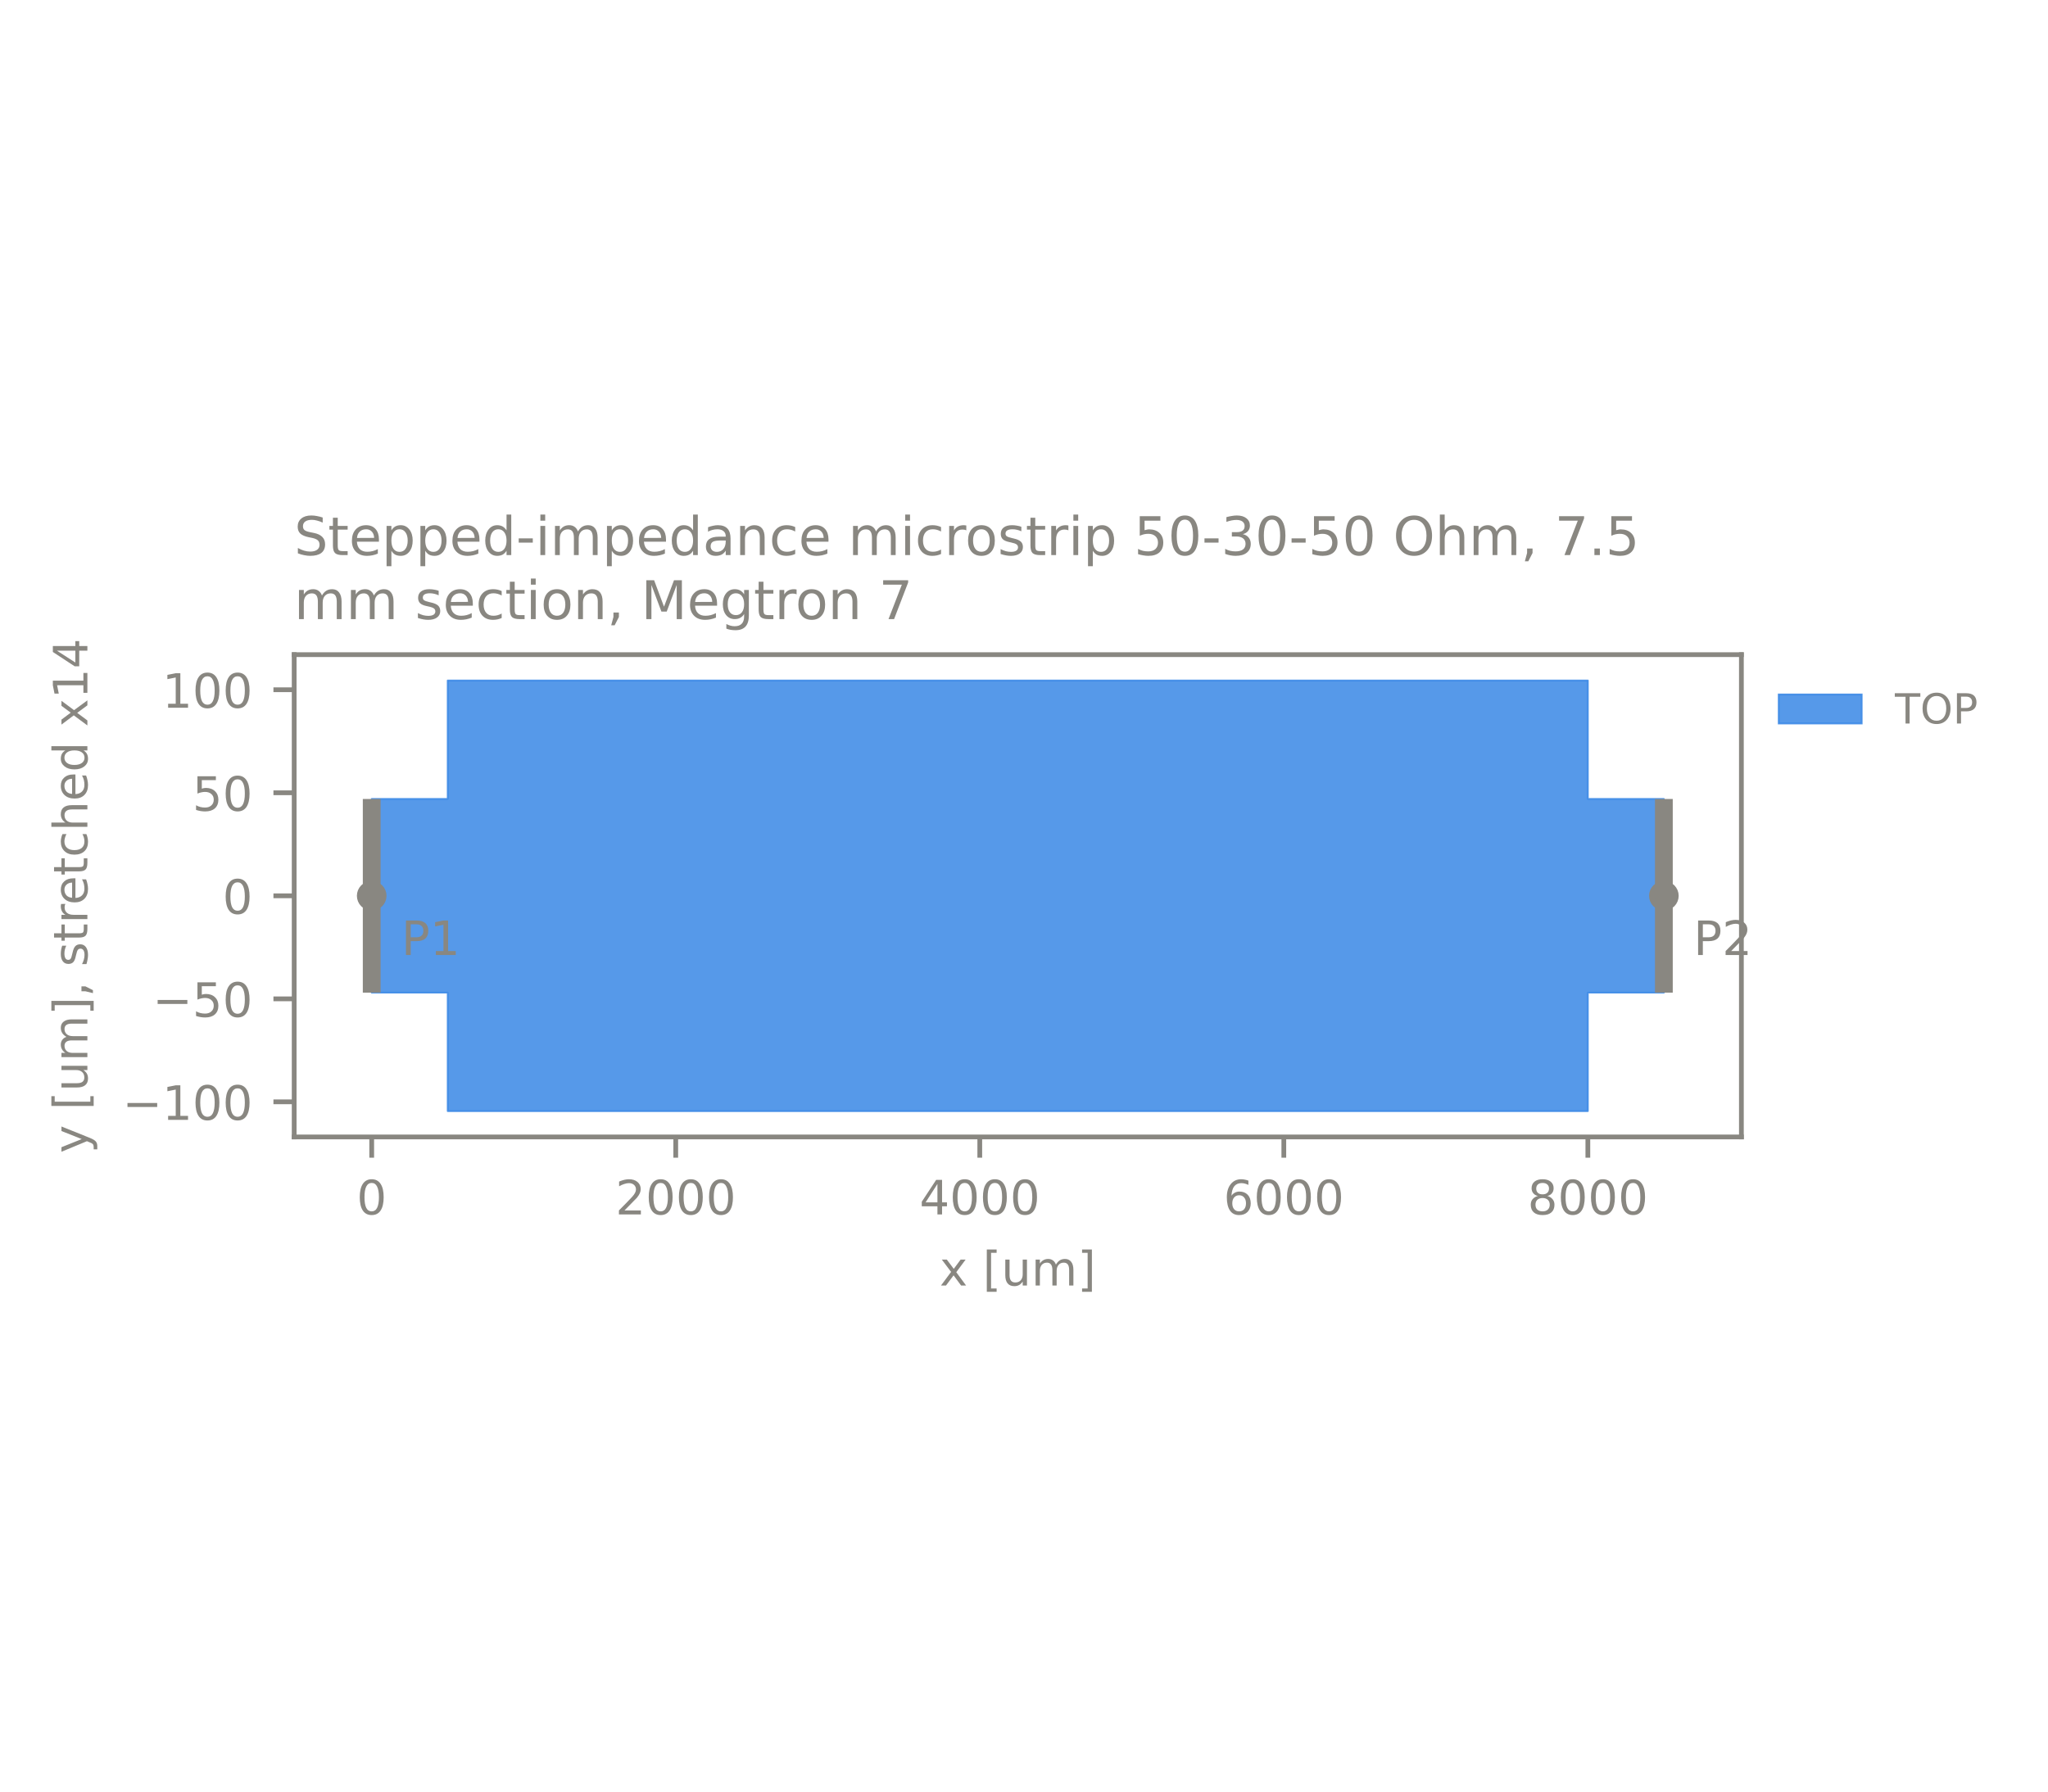
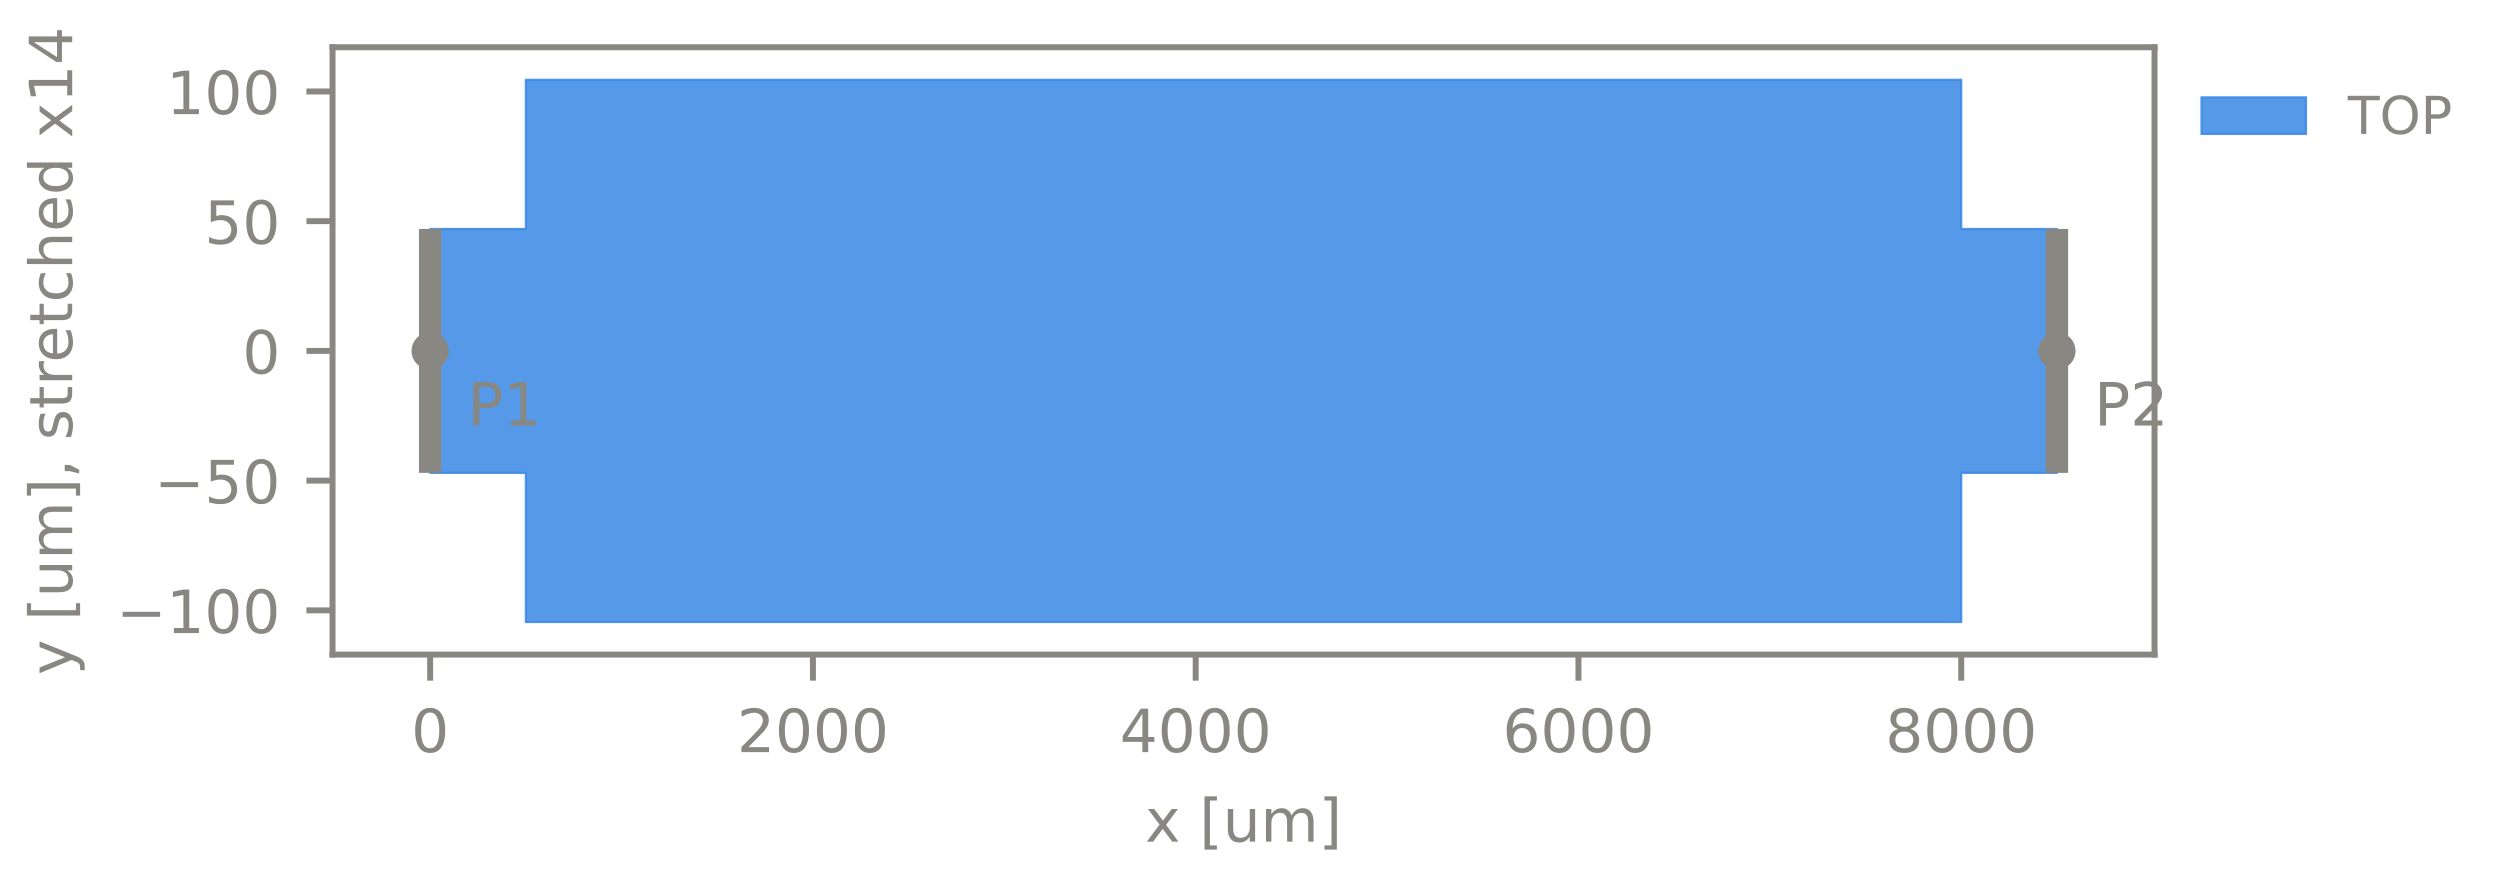
- <svg xmlns="http://www.w3.org/2000/svg" xmlns:xlink="http://www.w3.org/1999/xlink" width="345.6pt" height="302.4pt" viewBox="0 0 345.6 302.4" version="1.1">
+ <svg xmlns="http://www.w3.org/2000/svg" xmlns:xlink="http://www.w3.org/1999/xlink" width="335.099pt" height="118.339pt" viewBox="0 0 335.099 118.339" version="1.1">
  <defs>
    <style type="text/css">*{stroke-linejoin: round; stroke-linecap: butt}</style>
  </defs>
  <g id="figure_1">
    <g id="patch_1">
-       <path d="M 0 302.4  L 345.6 302.4  L 345.6 0  L 0 0  L 0 302.4  z " style="fill: none" />
+       <path d="M 0 118.339  L 335.099 118.339  L 335.099 0  L 0 0  L 0 118.339  z " style="fill: none" />
    </g>
    <g id="axes_1">
      <g id="patch_2">
-         <path d="M 49.642 191.903  L 293.86 191.903  L 293.86 110.497  L 49.642 110.497  L 49.642 191.903  z " style="fill: none" />
+         <path d="M 44.574 87.738  L 288.793 87.738  L 288.793 6.332  L 44.574 6.332  L 44.574 87.738  z " style="fill: none" />
      </g>
      <g id="PolyCollection_1">
        <defs>
-           <path id="m5aabd587f7" d="M 62.725 -134.855  L 75.552 -134.855  L 75.552 -114.858  L 267.95 -114.858  L 267.95 -134.855  L 280.777 -134.855  L 280.777 -167.545  L 267.95 -167.545  L 267.95 -187.542  L 75.552 -187.542  L 75.552 -167.545  L 62.725 -167.545  z " style="stroke: #3987e5; stroke-opacity: 0.85; stroke-width: 0.3" />
+           <path id="ma9d3888d57" d="M 57.657 -54.958  L 70.484 -54.958  L 70.484 -34.962  L 262.883 -34.962  L 262.883 -54.958  L 275.709 -54.958  L 275.709 -87.649  L 262.883 -87.649  L 262.883 -107.646  L 70.484 -107.646  L 70.484 -87.649  L 57.657 -87.649  z " style="stroke: #3987e5; stroke-opacity: 0.85; stroke-width: 0.3" />
        </defs>
-         <g clip-path="url(#p653618156b)">
-           <use xlink:href="#m5aabd587f7" x="0" y="302.4" style="fill: #3987e5; fill-opacity: 0.85; stroke: #3987e5; stroke-opacity: 0.85; stroke-width: 0.3" />
+         <g clip-path="url(#p99880b0fd8)">
+           <use xlink:href="#ma9d3888d57" x="0" y="118.339" style="fill: #3987e5; fill-opacity: 0.85; stroke: #3987e5; stroke-opacity: 0.85; stroke-width: 0.3" />
        </g>
      </g>
      <g id="matplotlib.axis_1">
        <g id="xtick_1">
          <g id="line2d_1">
            <defs>
              <path id="m01e5ee31e0" d="M 0 0  L 0 3.5  " style="stroke: #898781; stroke-width: 0.8" />
            </defs>
            <g>
-               <use xlink:href="#m01e5ee31e0" x="62.725" y="191.903" style="fill: #898781; stroke: #898781; stroke-width: 0.8" />
+               <use xlink:href="#m01e5ee31e0" x="57.657" y="87.738" style="fill: #898781; stroke: #898781; stroke-width: 0.8" />
            </g>
          </g>
          <g id="text_1">
-             <text style="font-size: 8px; font-family: 'DejaVu Sans', 'Bitstream Vera Sans', 'Computer Modern Sans Serif', 'Lucida Grande', 'Verdana', 'Geneva', 'Lucid', 'Arial', 'Helvetica', 'Avant Garde', sans-serif; text-anchor: middle; fill: #898781" x="62.725" y="204.981" transform="rotate(-0 62.72499 204.9811)">0</text>
+             <text style="font-size: 8px; font-family: 'DejaVu Sans', 'Bitstream Vera Sans', 'Computer Modern Sans Serif', 'Lucida Grande', 'Verdana', 'Geneva', 'Lucid', 'Arial', 'Helvetica', 'Avant Garde', sans-serif; text-anchor: middle; fill: #898781" x="57.657" y="100.816" transform="rotate(-0 57.65749 100.8161)">0</text>
          </g>
        </g>
        <g id="xtick_2">
          <g id="line2d_2">
            <g>
-               <use xlink:href="#m01e5ee31e0" x="114.031" y="191.903" style="fill: #898781; stroke: #898781; stroke-width: 0.8" />
+               <use xlink:href="#m01e5ee31e0" x="108.964" y="87.738" style="fill: #898781; stroke: #898781; stroke-width: 0.8" />
            </g>
          </g>
          <g id="text_2">
-             <text style="font-size: 8px; font-family: 'DejaVu Sans', 'Bitstream Vera Sans', 'Computer Modern Sans Serif', 'Lucida Grande', 'Verdana', 'Geneva', 'Lucid', 'Arial', 'Helvetica', 'Avant Garde', sans-serif; text-anchor: middle; fill: #898781" x="114.031" y="204.981" transform="rotate(-0 114.0313 204.9811)">2000</text>
+             <text style="font-size: 8px; font-family: 'DejaVu Sans', 'Bitstream Vera Sans', 'Computer Modern Sans Serif', 'Lucida Grande', 'Verdana', 'Geneva', 'Lucid', 'Arial', 'Helvetica', 'Avant Garde', sans-serif; text-anchor: middle; fill: #898781" x="108.964" y="100.816" transform="rotate(-0 108.9638 100.8161)">2000</text>
          </g>
        </g>
        <g id="xtick_3">
          <g id="line2d_3">
            <g>
-               <use xlink:href="#m01e5ee31e0" x="165.338" y="191.903" style="fill: #898781; stroke: #898781; stroke-width: 0.8" />
+               <use xlink:href="#m01e5ee31e0" x="160.27" y="87.738" style="fill: #898781; stroke: #898781; stroke-width: 0.8" />
            </g>
          </g>
          <g id="text_3">
-             <text style="font-size: 8px; font-family: 'DejaVu Sans', 'Bitstream Vera Sans', 'Computer Modern Sans Serif', 'Lucida Grande', 'Verdana', 'Geneva', 'Lucid', 'Arial', 'Helvetica', 'Avant Garde', sans-serif; text-anchor: middle; fill: #898781" x="165.338" y="204.981" transform="rotate(-0 165.3376 204.9811)">4000</text>
+             <text style="font-size: 8px; font-family: 'DejaVu Sans', 'Bitstream Vera Sans', 'Computer Modern Sans Serif', 'Lucida Grande', 'Verdana', 'Geneva', 'Lucid', 'Arial', 'Helvetica', 'Avant Garde', sans-serif; text-anchor: middle; fill: #898781" x="160.27" y="100.816" transform="rotate(-0 160.2701 100.8161)">4000</text>
          </g>
        </g>
        <g id="xtick_4">
          <g id="line2d_4">
            <g>
-               <use xlink:href="#m01e5ee31e0" x="216.644" y="191.903" style="fill: #898781; stroke: #898781; stroke-width: 0.8" />
+               <use xlink:href="#m01e5ee31e0" x="211.576" y="87.738" style="fill: #898781; stroke: #898781; stroke-width: 0.8" />
            </g>
          </g>
          <g id="text_4">
-             <text style="font-size: 8px; font-family: 'DejaVu Sans', 'Bitstream Vera Sans', 'Computer Modern Sans Serif', 'Lucida Grande', 'Verdana', 'Geneva', 'Lucid', 'Arial', 'Helvetica', 'Avant Garde', sans-serif; text-anchor: middle; fill: #898781" x="216.644" y="204.981" transform="rotate(-0 216.644 204.9811)">6000</text>
+             <text style="font-size: 8px; font-family: 'DejaVu Sans', 'Bitstream Vera Sans', 'Computer Modern Sans Serif', 'Lucida Grande', 'Verdana', 'Geneva', 'Lucid', 'Arial', 'Helvetica', 'Avant Garde', sans-serif; text-anchor: middle; fill: #898781" x="211.576" y="100.816" transform="rotate(-0 211.5765 100.8161)">6000</text>
          </g>
        </g>
        <g id="xtick_5">
          <g id="line2d_5">
            <g>
-               <use xlink:href="#m01e5ee31e0" x="267.95" y="191.903" style="fill: #898781; stroke: #898781; stroke-width: 0.8" />
+               <use xlink:href="#m01e5ee31e0" x="262.883" y="87.738" style="fill: #898781; stroke: #898781; stroke-width: 0.8" />
            </g>
          </g>
          <g id="text_5">
-             <text style="font-size: 8px; font-family: 'DejaVu Sans', 'Bitstream Vera Sans', 'Computer Modern Sans Serif', 'Lucida Grande', 'Verdana', 'Geneva', 'Lucid', 'Arial', 'Helvetica', 'Avant Garde', sans-serif; text-anchor: middle; fill: #898781" x="267.95" y="204.981" transform="rotate(-0 267.9503 204.9811)">8000</text>
+             <text style="font-size: 8px; font-family: 'DejaVu Sans', 'Bitstream Vera Sans', 'Computer Modern Sans Serif', 'Lucida Grande', 'Verdana', 'Geneva', 'Lucid', 'Arial', 'Helvetica', 'Avant Garde', sans-serif; text-anchor: middle; fill: #898781" x="262.883" y="100.816" transform="rotate(-0 262.8828 100.8161)">8000</text>
          </g>
        </g>
        <g id="text_6">
-           <text style="font-size: 8px; font-family: 'DejaVu Sans', 'Bitstream Vera Sans', 'Computer Modern Sans Serif', 'Lucida Grande', 'Verdana', 'Geneva', 'Lucid', 'Arial', 'Helvetica', 'Avant Garde', sans-serif; text-anchor: middle; fill: #898781" x="171.751" y="216.982" transform="rotate(-0 171.7509 216.9818)">x [um]</text>
+           <text style="font-size: 8px; font-family: 'DejaVu Sans', 'Bitstream Vera Sans', 'Computer Modern Sans Serif', 'Lucida Grande', 'Verdana', 'Geneva', 'Lucid', 'Arial', 'Helvetica', 'Avant Garde', sans-serif; text-anchor: middle; fill: #898781" x="166.683" y="112.817" transform="rotate(-0 166.6834 112.8168)">x [um]</text>
        </g>
      </g>
      <g id="matplotlib.axis_2">
        <g id="ytick_1">
          <g id="line2d_6">
            <defs>
              <path id="m1be7251ce9" d="M 0 0  L -3.5 0  " style="stroke: #898781; stroke-width: 0.8" />
            </defs>
            <g>
-               <use xlink:href="#m1be7251ce9" x="49.642" y="185.977" style="fill: #898781; stroke: #898781; stroke-width: 0.8" />
+               <use xlink:href="#m1be7251ce9" x="44.574" y="81.812" style="fill: #898781; stroke: #898781; stroke-width: 0.8" />
            </g>
          </g>
          <g id="text_7">
-             <text style="font-size: 8px; font-family: 'DejaVu Sans', 'Bitstream Vera Sans', 'Computer Modern Sans Serif', 'Lucida Grande', 'Verdana', 'Geneva', 'Lucid', 'Arial', 'Helvetica', 'Avant Garde', sans-serif; text-anchor: end; fill: #898781" x="42.642" y="189.016" transform="rotate(-0 42.64187 189.0161)">−100</text>
+             <text style="font-size: 8px; font-family: 'DejaVu Sans', 'Bitstream Vera Sans', 'Computer Modern Sans Serif', 'Lucida Grande', 'Verdana', 'Geneva', 'Lucid', 'Arial', 'Helvetica', 'Avant Garde', sans-serif; text-anchor: end; fill: #898781" x="37.574" y="84.851" transform="rotate(-0 37.57438 84.85108)">−100</text>
          </g>
        </g>
        <g id="ytick_2">
          <g id="line2d_7">
            <g>
-               <use xlink:href="#m1be7251ce9" x="49.642" y="168.589" style="fill: #898781; stroke: #898781; stroke-width: 0.8" />
+               <use xlink:href="#m1be7251ce9" x="44.574" y="64.424" style="fill: #898781; stroke: #898781; stroke-width: 0.8" />
            </g>
          </g>
          <g id="text_8">
-             <text style="font-size: 8px; font-family: 'DejaVu Sans', 'Bitstream Vera Sans', 'Computer Modern Sans Serif', 'Lucida Grande', 'Verdana', 'Geneva', 'Lucid', 'Arial', 'Helvetica', 'Avant Garde', sans-serif; text-anchor: end; fill: #898781" x="42.642" y="171.628" transform="rotate(-0 42.64187 171.6276)">−50</text>
+             <text style="font-size: 8px; font-family: 'DejaVu Sans', 'Bitstream Vera Sans', 'Computer Modern Sans Serif', 'Lucida Grande', 'Verdana', 'Geneva', 'Lucid', 'Arial', 'Helvetica', 'Avant Garde', sans-serif; text-anchor: end; fill: #898781" x="37.574" y="67.463" transform="rotate(-0 37.57438 67.46257)">−50</text>
          </g>
        </g>
        <g id="ytick_3">
          <g id="line2d_8">
            <g>
-               <use xlink:href="#m1be7251ce9" x="49.642" y="151.2" style="fill: #898781; stroke: #898781; stroke-width: 0.8" />
+               <use xlink:href="#m1be7251ce9" x="44.574" y="47.035" style="fill: #898781; stroke: #898781; stroke-width: 0.8" />
            </g>
          </g>
          <g id="text_9">
-             <text style="font-size: 8px; font-family: 'DejaVu Sans', 'Bitstream Vera Sans', 'Computer Modern Sans Serif', 'Lucida Grande', 'Verdana', 'Geneva', 'Lucid', 'Arial', 'Helvetica', 'Avant Garde', sans-serif; text-anchor: end; fill: #898781" x="42.642" y="154.239" transform="rotate(-0 42.64187 154.2391)">0</text>
+             <text style="font-size: 8px; font-family: 'DejaVu Sans', 'Bitstream Vera Sans', 'Computer Modern Sans Serif', 'Lucida Grande', 'Verdana', 'Geneva', 'Lucid', 'Arial', 'Helvetica', 'Avant Garde', sans-serif; text-anchor: end; fill: #898781" x="37.574" y="50.074" transform="rotate(-0 37.57438 50.07406)">0</text>
          </g>
        </g>
        <g id="ytick_4">
          <g id="line2d_9">
            <g>
-               <use xlink:href="#m1be7251ce9" x="49.642" y="133.811" style="fill: #898781; stroke: #898781; stroke-width: 0.8" />
+               <use xlink:href="#m1be7251ce9" x="44.574" y="29.646" style="fill: #898781; stroke: #898781; stroke-width: 0.8" />
            </g>
          </g>
          <g id="text_10">
-             <text style="font-size: 8px; font-family: 'DejaVu Sans', 'Bitstream Vera Sans', 'Computer Modern Sans Serif', 'Lucida Grande', 'Verdana', 'Geneva', 'Lucid', 'Arial', 'Helvetica', 'Avant Garde', sans-serif; text-anchor: end; fill: #898781" x="42.642" y="136.851" transform="rotate(-0 42.64187 136.8506)">50</text>
+             <text style="font-size: 8px; font-family: 'DejaVu Sans', 'Bitstream Vera Sans', 'Computer Modern Sans Serif', 'Lucida Grande', 'Verdana', 'Geneva', 'Lucid', 'Arial', 'Helvetica', 'Avant Garde', sans-serif; text-anchor: end; fill: #898781" x="37.574" y="32.686" transform="rotate(-0 37.57438 32.68555)">50</text>
          </g>
        </g>
        <g id="ytick_5">
          <g id="line2d_10">
            <g>
-               <use xlink:href="#m1be7251ce9" x="49.642" y="116.423" style="fill: #898781; stroke: #898781; stroke-width: 0.8" />
+               <use xlink:href="#m1be7251ce9" x="44.574" y="12.258" style="fill: #898781; stroke: #898781; stroke-width: 0.8" />
            </g>
          </g>
          <g id="text_11">
-             <text style="font-size: 8px; font-family: 'DejaVu Sans', 'Bitstream Vera Sans', 'Computer Modern Sans Serif', 'Lucida Grande', 'Verdana', 'Geneva', 'Lucid', 'Arial', 'Helvetica', 'Avant Garde', sans-serif; text-anchor: end; fill: #898781" x="42.642" y="119.462" transform="rotate(-0 42.64187 119.462)">100</text>
+             <text style="font-size: 8px; font-family: 'DejaVu Sans', 'Bitstream Vera Sans', 'Computer Modern Sans Serif', 'Lucida Grande', 'Verdana', 'Geneva', 'Lucid', 'Arial', 'Helvetica', 'Avant Garde', sans-serif; text-anchor: end; fill: #898781" x="37.574" y="15.297" transform="rotate(-0 37.57438 15.29705)">100</text>
          </g>
        </g>
        <g id="text_12">
-           <text style="font-size: 8px; font-family: 'DejaVu Sans', 'Bitstream Vera Sans', 'Computer Modern Sans Serif', 'Lucida Grande', 'Verdana', 'Geneva', 'Lucid', 'Arial', 'Helvetica', 'Avant Garde', sans-serif; text-anchor: middle; fill: #898781" x="14.746" y="151.2" transform="rotate(-90 14.74625 151.2)">y [um], stretched x14</text>
+           <text style="font-size: 8px; font-family: 'DejaVu Sans', 'Bitstream Vera Sans', 'Computer Modern Sans Serif', 'Lucida Grande', 'Verdana', 'Geneva', 'Lucid', 'Arial', 'Helvetica', 'Avant Garde', sans-serif; text-anchor: middle; fill: #898781" x="9.679" y="47.035" transform="rotate(-90 9.67875 47.035)">y [um], stretched x14</text>
        </g>
      </g>
      <g id="patch_3">
-         <path d="M 49.642 191.903  L 49.642 110.497  " style="fill: none; stroke: #898781; stroke-width: 0.8; stroke-linejoin: miter; stroke-linecap: square" />
+         <path d="M 44.574 87.738  L 44.574 6.332  " style="fill: none; stroke: #898781; stroke-width: 0.8; stroke-linejoin: miter; stroke-linecap: square" />
      </g>
      <g id="patch_4">
-         <path d="M 293.86 191.903  L 293.86 110.497  " style="fill: none; stroke: #898781; stroke-width: 0.8; stroke-linejoin: miter; stroke-linecap: square" />
+         <path d="M 288.793 87.738  L 288.793 6.332  " style="fill: none; stroke: #898781; stroke-width: 0.8; stroke-linejoin: miter; stroke-linecap: square" />
      </g>
      <g id="patch_5">
-         <path d="M 49.642 191.903  L 293.86 191.903  " style="fill: none; stroke: #898781; stroke-width: 0.8; stroke-linejoin: miter; stroke-linecap: square" />
+         <path d="M 44.574 87.738  L 288.793 87.738  " style="fill: none; stroke: #898781; stroke-width: 0.8; stroke-linejoin: miter; stroke-linecap: square" />
      </g>
      <g id="patch_6">
-         <path d="M 49.642 110.497  L 293.86 110.497  " style="fill: none; stroke: #898781; stroke-width: 0.8; stroke-linejoin: miter; stroke-linecap: square" />
+         <path d="M 44.574 6.332  L 288.793 6.332  " style="fill: none; stroke: #898781; stroke-width: 0.8; stroke-linejoin: miter; stroke-linecap: square" />
      </g>
      <g id="text_13">
-         <text style="font-size: 8px; font-family: 'DejaVu Sans', 'Bitstream Vera Sans', 'Computer Modern Sans Serif', 'Lucida Grande', 'Verdana', 'Geneva', 'Lucid', 'Arial', 'Helvetica', 'Avant Garde', sans-serif; text-anchor: start; fill: #898781" x="67.725" y="161.2" transform="rotate(-0 67.72499 161.2)">P1</text>
+         <text style="font-size: 8px; font-family: 'DejaVu Sans', 'Bitstream Vera Sans', 'Computer Modern Sans Serif', 'Lucida Grande', 'Verdana', 'Geneva', 'Lucid', 'Arial', 'Helvetica', 'Avant Garde', sans-serif; text-anchor: start; fill: #898781" x="62.657" y="57.035" transform="rotate(-0 62.65749 57.035)">P1</text>
      </g>
      <g id="text_14">
-         <text style="font-size: 8px; font-family: 'DejaVu Sans', 'Bitstream Vera Sans', 'Computer Modern Sans Serif', 'Lucida Grande', 'Verdana', 'Geneva', 'Lucid', 'Arial', 'Helvetica', 'Avant Garde', sans-serif; text-anchor: start; fill: #898781" x="285.777" y="161.2" transform="rotate(-0 285.7769 161.2)">P2</text>
-       </g>
-       <g id="text_15">
-         <text style="font-size: 9px; font-family: 'DejaVu Sans', 'Bitstream Vera Sans', 'Computer Modern Sans Serif', 'Lucida Grande', 'Verdana', 'Geneva', 'Lucid', 'Arial', 'Helvetica', 'Avant Garde', sans-serif; fill: #898781" transform="translate(49.64187 93.69452)">Stepped-impedance microstrip 50-30-50 Ohm, 7.5</text>
-         <text style="font-size: 9px; font-family: 'DejaVu Sans', 'Bitstream Vera Sans', 'Computer Modern Sans Serif', 'Lucida Grande', 'Verdana', 'Geneva', 'Lucid', 'Arial', 'Helvetica', 'Avant Garde', sans-serif; fill: #898781" transform="translate(49.64187 104.497)">mm section, Megtron 7</text>
+         <text style="font-size: 8px; font-family: 'DejaVu Sans', 'Bitstream Vera Sans', 'Computer Modern Sans Serif', 'Lucida Grande', 'Verdana', 'Geneva', 'Lucid', 'Arial', 'Helvetica', 'Avant Garde', sans-serif; text-anchor: start; fill: #898781" x="280.709" y="57.035" transform="rotate(-0 280.7094 57.035)">P2</text>
      </g>
      <g id="line2d_11">
-         <path d="M 62.725 167.545  L 62.725 134.855  " clip-path="url(#p653618156b)" style="fill: none; stroke: #898781; stroke-width: 3" />
+         <path d="M 57.657 63.38  L 57.657 30.69  " clip-path="url(#p99880b0fd8)" style="fill: none; stroke: #898781; stroke-width: 3" />
      </g>
      <g id="line2d_12">
-         <path d="M 62.725 151.2  " clip-path="url(#p653618156b)" style="fill: none; stroke: #898781; stroke-width: 1.5; stroke-linecap: square" />
+         <path d="M 57.657 47.035  " clip-path="url(#p99880b0fd8)" style="fill: none; stroke: #898781; stroke-width: 1.5; stroke-linecap: square" />
        <defs>
          <path id="m544e871068" d="M 0 2  C 0.53 2 1.039 1.789 1.414 1.414  C 1.789 1.039 2 0.53 2 0  C 2 -0.53 1.789 -1.039 1.414 -1.414  C 1.039 -1.789 0.53 -2 0 -2  C -0.53 -2 -1.039 -1.789 -1.414 -1.414  C -1.789 -1.039 -2 -0.53 -2 0  C -2 0.53 -1.789 1.039 -1.414 1.414  C -1.039 1.789 -0.53 2 0 2  z " style="stroke: #898781" />
        </defs>
-         <g clip-path="url(#p653618156b)">
-           <use xlink:href="#m544e871068" x="62.725" y="151.2" style="fill: #898781; stroke: #898781" />
+         <g clip-path="url(#p99880b0fd8)">
+           <use xlink:href="#m544e871068" x="57.657" y="47.035" style="fill: #898781; stroke: #898781" />
        </g>
      </g>
      <g id="line2d_13">
-         <path d="M 280.777 167.545  L 280.777 134.855  " clip-path="url(#p653618156b)" style="fill: none; stroke: #898781; stroke-width: 3" />
+         <path d="M 275.709 63.38  L 275.709 30.69  " clip-path="url(#p99880b0fd8)" style="fill: none; stroke: #898781; stroke-width: 3" />
      </g>
      <g id="line2d_14">
-         <path d="M 280.777 151.2  " clip-path="url(#p653618156b)" style="fill: none; stroke: #898781; stroke-width: 1.5; stroke-linecap: square" />
-         <g clip-path="url(#p653618156b)">
-           <use xlink:href="#m544e871068" x="280.777" y="151.2" style="fill: #898781; stroke: #898781" />
+         <path d="M 275.709 47.035  " clip-path="url(#p99880b0fd8)" style="fill: none; stroke: #898781; stroke-width: 1.5; stroke-linecap: square" />
+         <g clip-path="url(#p99880b0fd8)">
+           <use xlink:href="#m544e871068" x="275.709" y="47.035" style="fill: #898781; stroke: #898781" />
        </g>
      </g>
      <g id="legend_1">
        <g id="patch_7">
-           <path d="M 300.16 122.116  L 314.16 122.116  L 314.16 117.216  L 300.16 117.216  z " style="fill: #3987e5; fill-opacity: 0.85; stroke: #3987e5; stroke-opacity: 0.85; stroke-width: 0.3; stroke-linejoin: miter" />
+           <path d="M 295.092 17.951  L 309.092 17.951  L 309.092 13.051  L 295.092 13.051  z " style="fill: #3987e5; fill-opacity: 0.85; stroke: #3987e5; stroke-opacity: 0.85; stroke-width: 0.3; stroke-linejoin: miter" />
        </g>
-         <g id="text_16">
-           <text style="font-size: 7px; font-family: 'DejaVu Sans', 'Bitstream Vera Sans', 'Computer Modern Sans Serif', 'Lucida Grande', 'Verdana', 'Geneva', 'Lucid', 'Arial', 'Helvetica', 'Avant Garde', sans-serif; text-anchor: start; fill: #898781" x="319.76" y="122.116" transform="rotate(-0 319.76 122.1159)">TOP</text>
+         <g id="text_15">
+           <text style="font-size: 7px; font-family: 'DejaVu Sans', 'Bitstream Vera Sans', 'Computer Modern Sans Serif', 'Lucida Grande', 'Verdana', 'Geneva', 'Lucid', 'Arial', 'Helvetica', 'Avant Garde', sans-serif; text-anchor: start; fill: #898781" x="314.692" y="17.951" transform="rotate(-0 314.6925 17.95088)">TOP</text>
        </g>
      </g>
    </g>
  </g>
  <defs>
-     <clipPath id="p653618156b">
-       <rect x="49.642" y="110.497" width="244.218" height="81.406" />
+     <clipPath id="p99880b0fd8">
+       <rect x="44.574" y="6.332" width="244.218" height="81.406" />
    </clipPath>
  </defs>
</svg>
